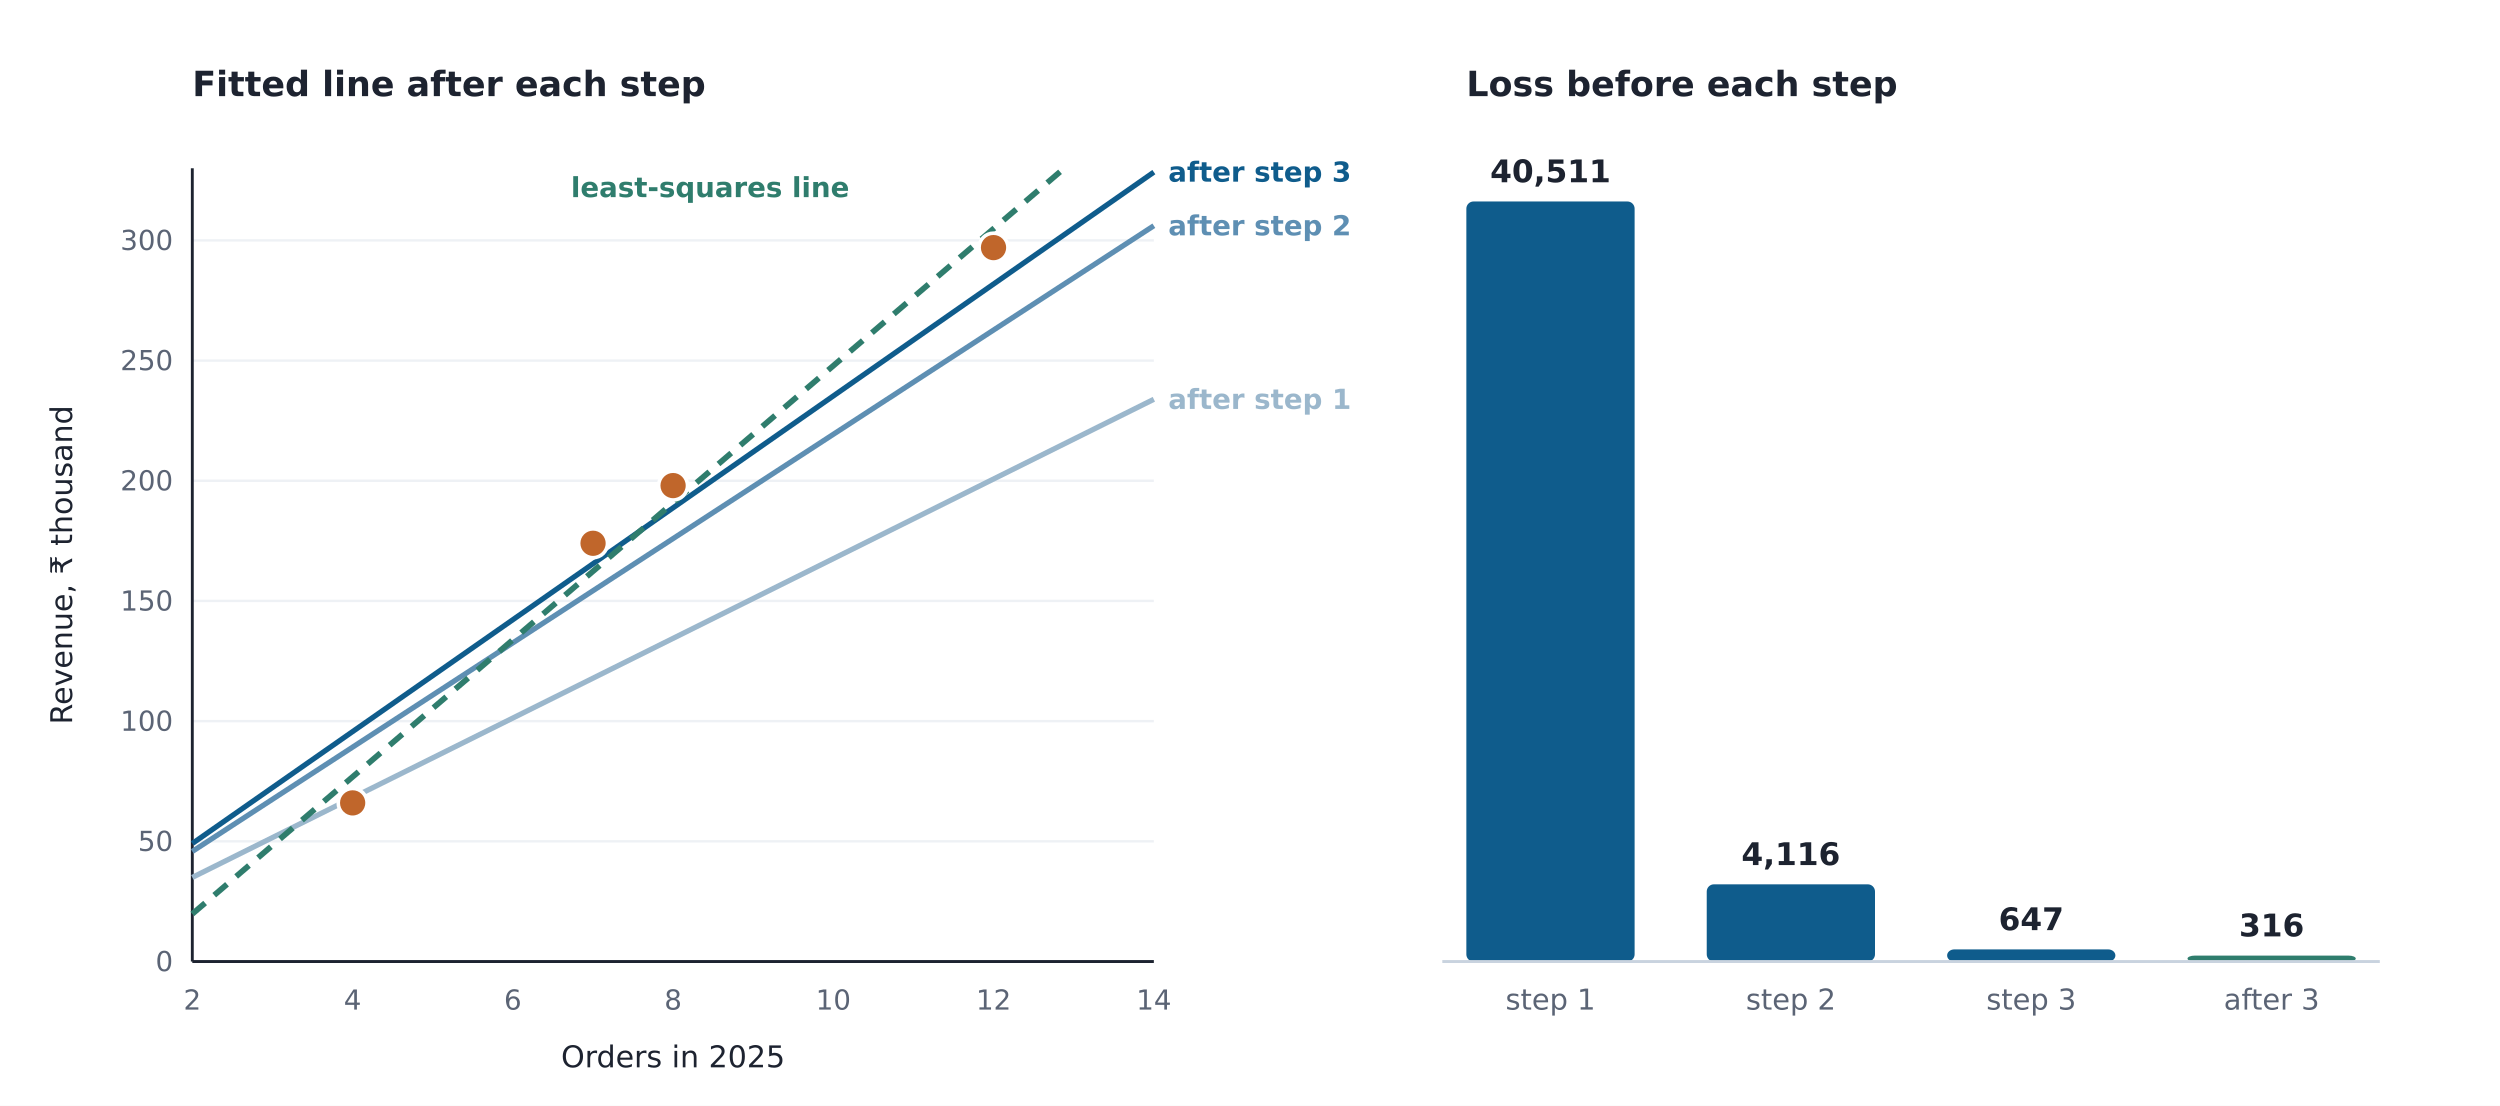
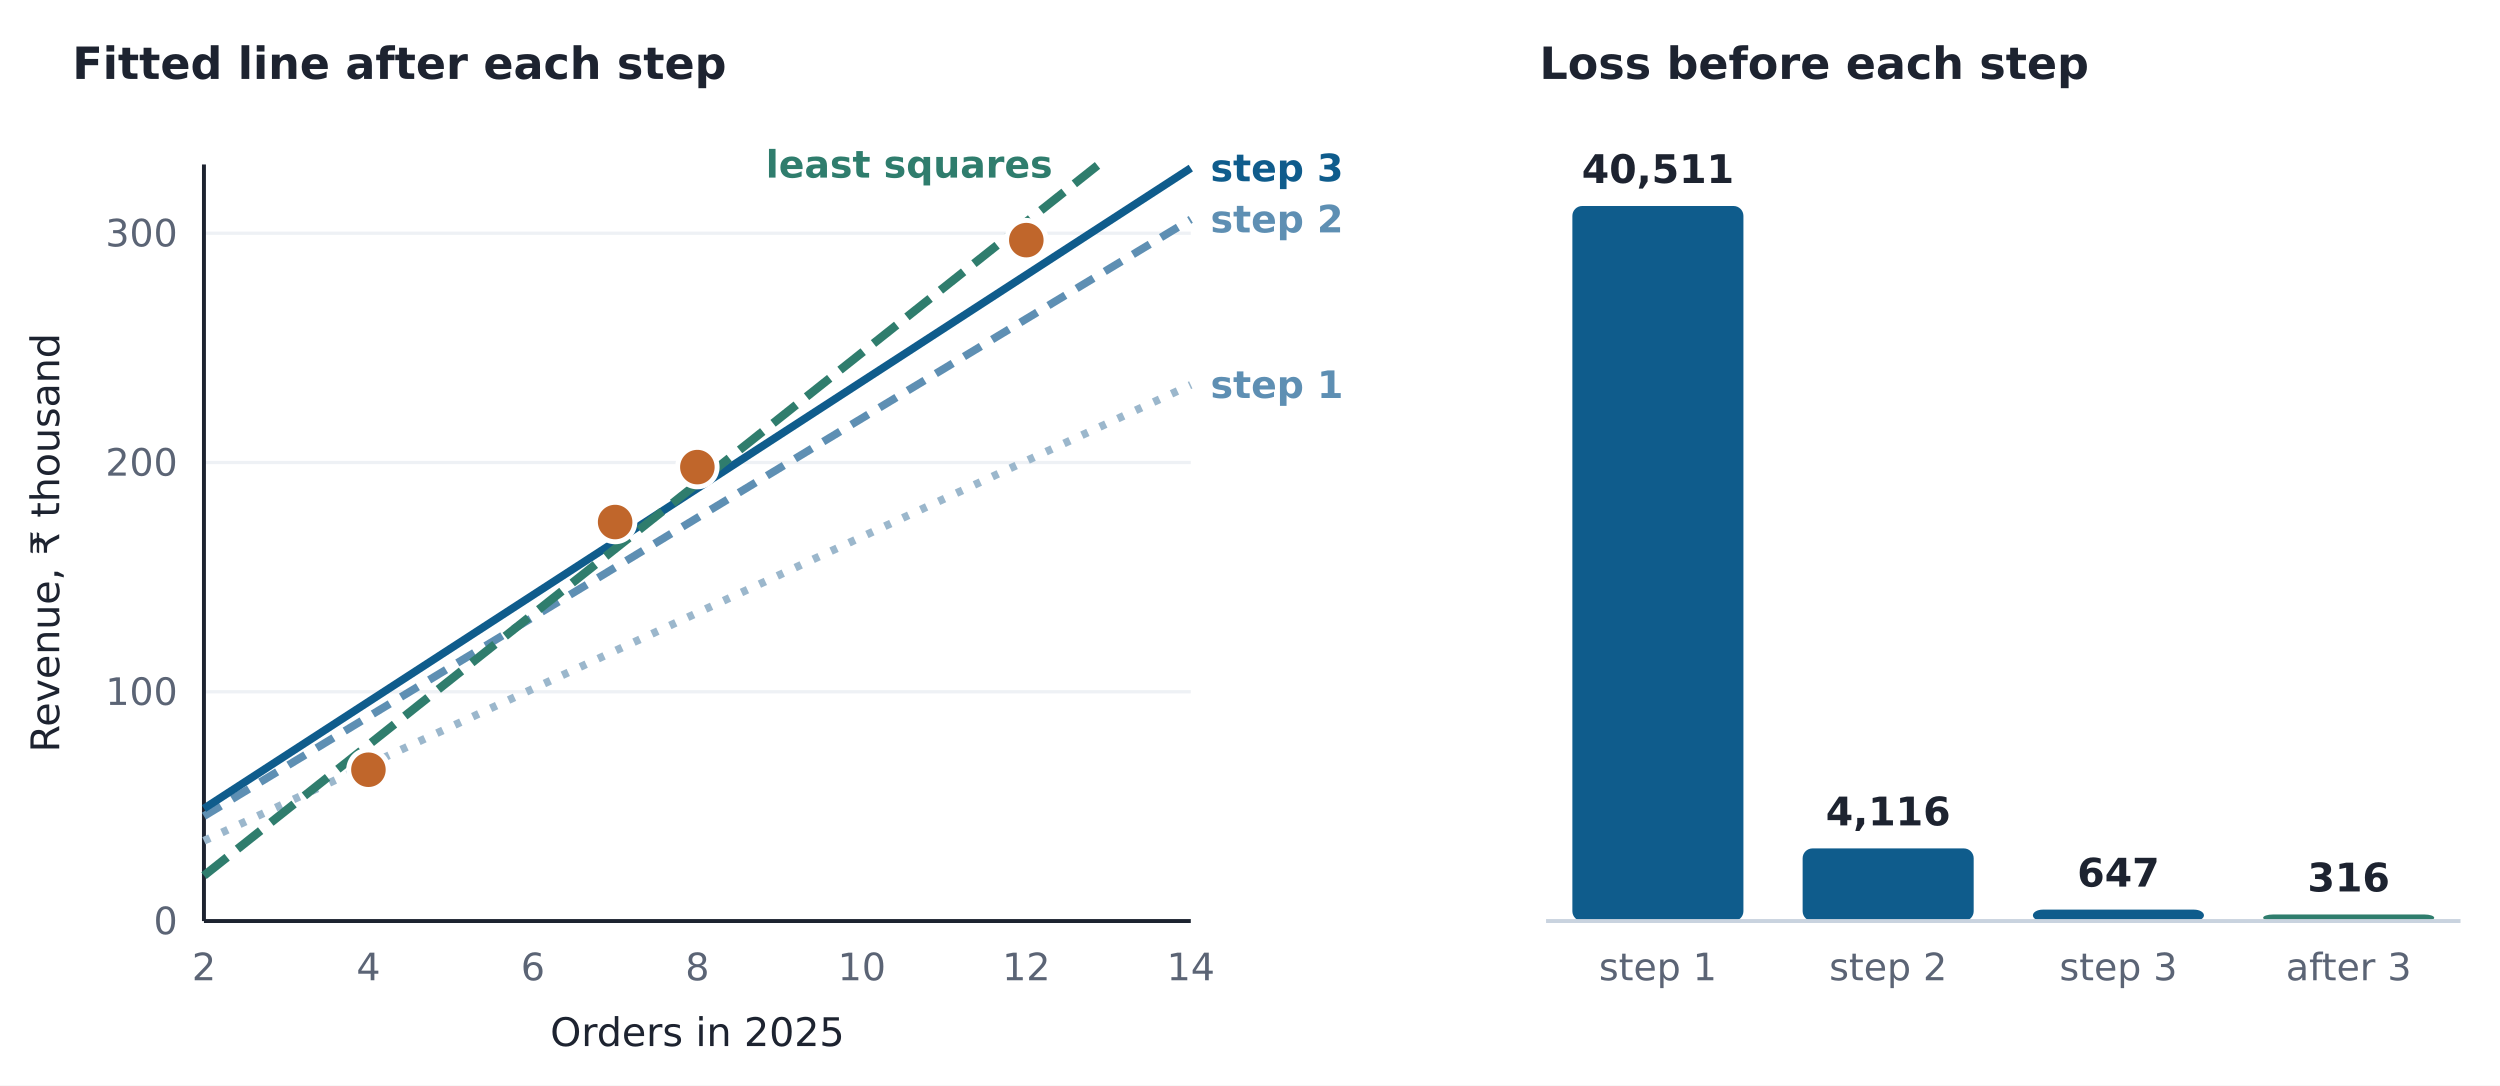
- <svg xmlns="http://www.w3.org/2000/svg" width="1040" height="460" viewBox="0 0 1040 460" font-family="DejaVu Sans, Arial, sans-serif">
-   <rect width="1040" height="460" fill="#ffffff" />
-   <text x="80" y="40" font-size="14.5" fill="#1d2330" font-weight="bold" text-anchor="start" font-family="Poppins, DejaVu Sans, sans-serif">Fitted line after each step</text>
-   <path d="M80.0,400.0 L480.0,400.0" fill="none" stroke="#eef1f5" stroke-width="1" stroke-linejoin="round" />
-   <text x="72" y="404.0" font-size="11.5" fill="#5b6475" font-weight="normal" text-anchor="end">0</text>
-   <path d="M80.0,350.0 L480.0,350.0" fill="none" stroke="#eef1f5" stroke-width="1" stroke-linejoin="round" />
-   <text x="72" y="354.0" font-size="11.5" fill="#5b6475" font-weight="normal" text-anchor="end">50</text>
-   <path d="M80.0,300.0 L480.0,300.0" fill="none" stroke="#eef1f5" stroke-width="1" stroke-linejoin="round" />
-   <text x="72" y="304.0" font-size="11.5" fill="#5b6475" font-weight="normal" text-anchor="end">100</text>
-   <path d="M80.0,250.0 L480.0,250.0" fill="none" stroke="#eef1f5" stroke-width="1" stroke-linejoin="round" />
-   <text x="72" y="254.0" font-size="11.5" fill="#5b6475" font-weight="normal" text-anchor="end">150</text>
-   <path d="M80.0,200.0 L480.0,200.0" fill="none" stroke="#eef1f5" stroke-width="1" stroke-linejoin="round" />
-   <text x="72" y="204.0" font-size="11.5" fill="#5b6475" font-weight="normal" text-anchor="end">200</text>
-   <path d="M80.0,150.0 L480.0,150.0" fill="none" stroke="#eef1f5" stroke-width="1" stroke-linejoin="round" />
-   <text x="72" y="154.0" font-size="11.5" fill="#5b6475" font-weight="normal" text-anchor="end">250</text>
-   <path d="M80.0,100.0 L480.0,100.0" fill="none" stroke="#eef1f5" stroke-width="1" stroke-linejoin="round" />
-   <text x="72" y="104.0" font-size="11.5" fill="#5b6475" font-weight="normal" text-anchor="end">300</text>
-   <text x="80.0" y="420" font-size="11.5" fill="#5b6475" font-weight="normal" text-anchor="middle">2</text>
-   <text x="146.667" y="420" font-size="11.5" fill="#5b6475" font-weight="normal" text-anchor="middle">4</text>
-   <text x="213.333" y="420" font-size="11.5" fill="#5b6475" font-weight="normal" text-anchor="middle">6</text>
-   <text x="280.0" y="420" font-size="11.5" fill="#5b6475" font-weight="normal" text-anchor="middle">8</text>
-   <text x="346.667" y="420" font-size="11.5" fill="#5b6475" font-weight="normal" text-anchor="middle">10</text>
-   <text x="413.333" y="420" font-size="11.5" fill="#5b6475" font-weight="normal" text-anchor="middle">12</text>
-   <text x="480.0" y="420" font-size="11.5" fill="#5b6475" font-weight="normal" text-anchor="middle">14</text>
-   <text x="280.0" y="444" font-size="12.5" fill="#1d2330" font-weight="normal" text-anchor="middle">Orders in 2025</text>
-   <text x="30" y="235.0" font-size="12.5" fill="#1d2330" text-anchor="middle" transform="rotate(-90 30 235.0)">Revenue, ₹ thousand</text>
-   <path d="M80.0,400.0 L480.0,400.0" fill="none" stroke="#1d2330" stroke-width="1.2" stroke-linejoin="round" />
-   <path d="M80.0,400.0 L80.0,70.0" fill="none" stroke="#1d2330" stroke-width="1.2" stroke-linejoin="round" />
-   <path d="M80.0,365.0 L480.0,166.1" fill="none" stroke="#9bb7cc" stroke-width="2.2" stroke-linejoin="round" />
-   <text x="486.0" y="170.113" font-size="11.5" fill="#9bb7cc" font-weight="bold" text-anchor="start">after step 1</text>
-   <path d="M80.0,354.2 L480.0,93.9" fill="none" stroke="#5e8fb3" stroke-width="2.2" stroke-linejoin="round" />
-   <text x="486.0" y="97.896" font-size="11.5" fill="#5e8fb3" font-weight="bold" text-anchor="start">after step 2</text>
-   <path d="M80.0,350.9 L480.0,71.6" fill="none" stroke="#0f5c8c" stroke-width="2.2" stroke-linejoin="round" />
-   <text x="486.0" y="75.584" font-size="11.5" fill="#0f5c8c" font-weight="bold" text-anchor="start">after step 3</text>
-   <path d="M80.0,380.2 L442.7,70.0" fill="none" stroke="#2f7d6d" stroke-width="2.4" stroke-linejoin="round" stroke-dasharray="7 5" />
-   <text x="353.333" y="82.0" font-size="11.5" fill="#2f7d6d" font-weight="bold" text-anchor="end">least-squares line</text>
-   <circle cx="146.7" cy="334.0" r="6" fill="#c0662b" stroke="#fff" stroke-width="1.5" />
-   <circle cx="246.7" cy="226.0" r="6" fill="#c0662b" stroke="#fff" stroke-width="1.5" />
-   <circle cx="280.0" cy="202.0" r="6" fill="#c0662b" stroke="#fff" stroke-width="1.5" />
-   <circle cx="413.3" cy="103.0" r="6" fill="#c0662b" stroke="#fff" stroke-width="1.5" />
-   <text x="610" y="40" font-size="14.5" fill="#1d2330" font-weight="bold" text-anchor="start" font-family="Poppins, DejaVu Sans, sans-serif">Loss before each step</text>
-   <rect x="610" y="83.815" width="70" height="316.185" rx="3" fill="#0f5c8c" stroke="none" stroke-width="1" />
-   <text x="645.0" y="75.815" font-size="13" fill="#1d2330" font-weight="bold" text-anchor="middle">40,511</text>
-   <text x="645.0" y="420" font-size="12" fill="#5b6475" font-weight="normal" text-anchor="middle">step 1</text>
-   <rect x="710" y="367.878" width="70" height="32.122" rx="3" fill="#0f5c8c" stroke="none" stroke-width="1" />
-   <text x="745.0" y="359.878" font-size="13" fill="#1d2330" font-weight="bold" text-anchor="middle">4,116</text>
-   <text x="745.0" y="420" font-size="12" fill="#5b6475" font-weight="normal" text-anchor="middle">step 2</text>
-   <rect x="810" y="394.948" width="70" height="5.052" rx="3" fill="#0f5c8c" stroke="none" stroke-width="1" />
-   <text x="845.0" y="386.948" font-size="13" fill="#1d2330" font-weight="bold" text-anchor="middle">647</text>
-   <text x="845.0" y="420" font-size="12" fill="#5b6475" font-weight="normal" text-anchor="middle">step 3</text>
-   <rect x="910" y="397.531" width="70" height="2.469" rx="3" fill="#2f7d6d" stroke="none" stroke-width="1" />
-   <text x="945.0" y="389.531" font-size="13" fill="#1d2330" font-weight="bold" text-anchor="middle">316</text>
-   <text x="945.0" y="420" font-size="12" fill="#5b6475" font-weight="normal" text-anchor="middle">after 3</text>
-   <path d="M600.0,400.0 L990.0,400.0" fill="none" stroke="#c9d3df" stroke-width="1.2" stroke-linejoin="round" />
+ <svg xmlns="http://www.w3.org/2000/svg" width="760" height="330" viewBox="0 0 760 330" font-family="DejaVu Sans, Arial, sans-serif">
+   <rect width="760" height="330" fill="#ffffff" />
+   <text x="22" y="24" font-size="13.5" fill="#1d2330" font-weight="bold" text-anchor="start" font-family="Poppins, DejaVu Sans, sans-serif">Fitted line after each step</text>
+   <path d="M62.0,280.0 L362.0,280.0" fill="none" stroke="#eef1f5" stroke-width="1" stroke-linejoin="round" />
+   <text x="54" y="284.0" font-size="11.5" fill="#5b6475" font-weight="normal" text-anchor="end">0</text>
+   <path d="M62.0,210.3 L362.0,210.3" fill="none" stroke="#eef1f5" stroke-width="1" stroke-linejoin="round" />
+   <text x="54" y="214.303" font-size="11.5" fill="#5b6475" font-weight="normal" text-anchor="end">100</text>
+   <path d="M62.0,140.6 L362.0,140.6" fill="none" stroke="#eef1f5" stroke-width="1" stroke-linejoin="round" />
+   <text x="54" y="144.606" font-size="11.5" fill="#5b6475" font-weight="normal" text-anchor="end">200</text>
+   <path d="M62.0,70.9 L362.0,70.9" fill="none" stroke="#eef1f5" stroke-width="1" stroke-linejoin="round" />
+   <text x="54" y="74.909" font-size="11.5" fill="#5b6475" font-weight="normal" text-anchor="end">300</text>
+   <text x="62.0" y="298" font-size="11.5" fill="#5b6475" font-weight="normal" text-anchor="middle">2</text>
+   <text x="112.0" y="298" font-size="11.5" fill="#5b6475" font-weight="normal" text-anchor="middle">4</text>
+   <text x="162.0" y="298" font-size="11.5" fill="#5b6475" font-weight="normal" text-anchor="middle">6</text>
+   <text x="212.0" y="298" font-size="11.5" fill="#5b6475" font-weight="normal" text-anchor="middle">8</text>
+   <text x="262.0" y="298" font-size="11.5" fill="#5b6475" font-weight="normal" text-anchor="middle">10</text>
+   <text x="312.0" y="298" font-size="11.5" fill="#5b6475" font-weight="normal" text-anchor="middle">12</text>
+   <text x="362.0" y="298" font-size="11.5" fill="#5b6475" font-weight="normal" text-anchor="middle">14</text>
+   <text x="212.0" y="318" font-size="12" fill="#1d2330" font-weight="normal" text-anchor="middle">Orders in 2025</text>
+   <text x="18" y="165.0" font-size="12" fill="#1d2330" font-weight="normal" text-anchor="middle" transform="rotate(-90 18 165.0)">Revenue, ₹ thousand</text>
+   <path d="M62.0,280.0 L362.0,280.0" fill="none" stroke="#1d2330" stroke-width="1.2" stroke-linejoin="round" />
+   <path d="M62.0,280.0 L62.0,50.0" fill="none" stroke="#1d2330" stroke-width="1.2" stroke-linejoin="round" />
+   <path d="M62.0,255.6 L362.0,117.0" fill="none" stroke="#9bb7cc" stroke-width="2.4" stroke-linejoin="round" stroke-dasharray="2 4" />
+   <text x="368.0" y="120.988" font-size="11.5" fill="#5e8fb3" font-weight="bold" text-anchor="start">step 1</text>
+   <path d="M62.0,248.1 L362.0,66.7" fill="none" stroke="#5e8fb3" stroke-width="2.4" stroke-linejoin="round" stroke-dasharray="6 4" />
+   <text x="368.0" y="70.655" font-size="11.5" fill="#5e8fb3" font-weight="bold" text-anchor="start">step 2</text>
+   <path d="M62.0,245.8 L362.0,51.1" fill="none" stroke="#0f5c8c" stroke-width="2.4" stroke-linejoin="round" />
+   <text x="368.0" y="55.104" font-size="11.5" fill="#0f5c8c" font-weight="bold" text-anchor="start">step 3</text>
+   <path d="M62.0,266.2 L334.0,50.0" fill="none" stroke="#2f7d6d" stroke-width="2.6" stroke-linejoin="round" stroke-dasharray="9 4" />
+   <text x="319.988" y="54.0" font-size="11.5" fill="#2f7d6d" font-weight="bold" text-anchor="end">least squares</text>
+   <circle cx="112.0" cy="234.0" r="6" fill="#c0662b" stroke="#fff" stroke-width="1.5" />
+   <circle cx="187.0" cy="158.7" r="6" fill="#c0662b" stroke="#fff" stroke-width="1.5" />
+   <circle cx="212.0" cy="142.0" r="6" fill="#c0662b" stroke="#fff" stroke-width="1.5" />
+   <circle cx="312.0" cy="73.0" r="6" fill="#c0662b" stroke="#fff" stroke-width="1.5" />
+   <text x="468" y="24" font-size="13.5" fill="#1d2330" font-weight="bold" text-anchor="start" font-family="Poppins, DejaVu Sans, sans-serif">Loss before each step</text>
+   <rect x="478" y="62.623" width="52" height="217.377" rx="3" fill="#0f5c8c" stroke="none" stroke-width="1" />
+   <text x="504.0" y="55.623" font-size="12" fill="#1d2330" font-weight="bold" text-anchor="middle">40,511</text>
+   <text x="504.0" y="298" font-size="11.5" fill="#5b6475" font-weight="normal" text-anchor="middle">step 1</text>
+   <rect x="548" y="257.916" width="52" height="22.084" rx="3" fill="#0f5c8c" stroke="none" stroke-width="1" />
+   <text x="574.0" y="250.916" font-size="12" fill="#1d2330" font-weight="bold" text-anchor="middle">4,116</text>
+   <text x="574.0" y="298" font-size="11.5" fill="#5b6475" font-weight="normal" text-anchor="middle">step 2</text>
+   <rect x="618" y="276.527" width="52" height="3.473" rx="3" fill="#0f5c8c" stroke="none" stroke-width="1" />
+   <text x="644.0" y="269.527" font-size="12" fill="#1d2330" font-weight="bold" text-anchor="middle">647</text>
+   <text x="644.0" y="298" font-size="11.5" fill="#5b6475" font-weight="normal" text-anchor="middle">step 3</text>
+   <rect x="688" y="278" width="52" height="2" rx="3" fill="#2f7d6d" stroke="none" stroke-width="1" />
+   <text x="714.0" y="271" font-size="12" fill="#1d2330" font-weight="bold" text-anchor="middle">316</text>
+   <text x="714.0" y="298" font-size="11.5" fill="#5b6475" font-weight="normal" text-anchor="middle">after 3</text>
+   <path d="M470.0,280.0 L748.0,280.0" fill="none" stroke="#c9d3df" stroke-width="1.2" stroke-linejoin="round" />
</svg>
